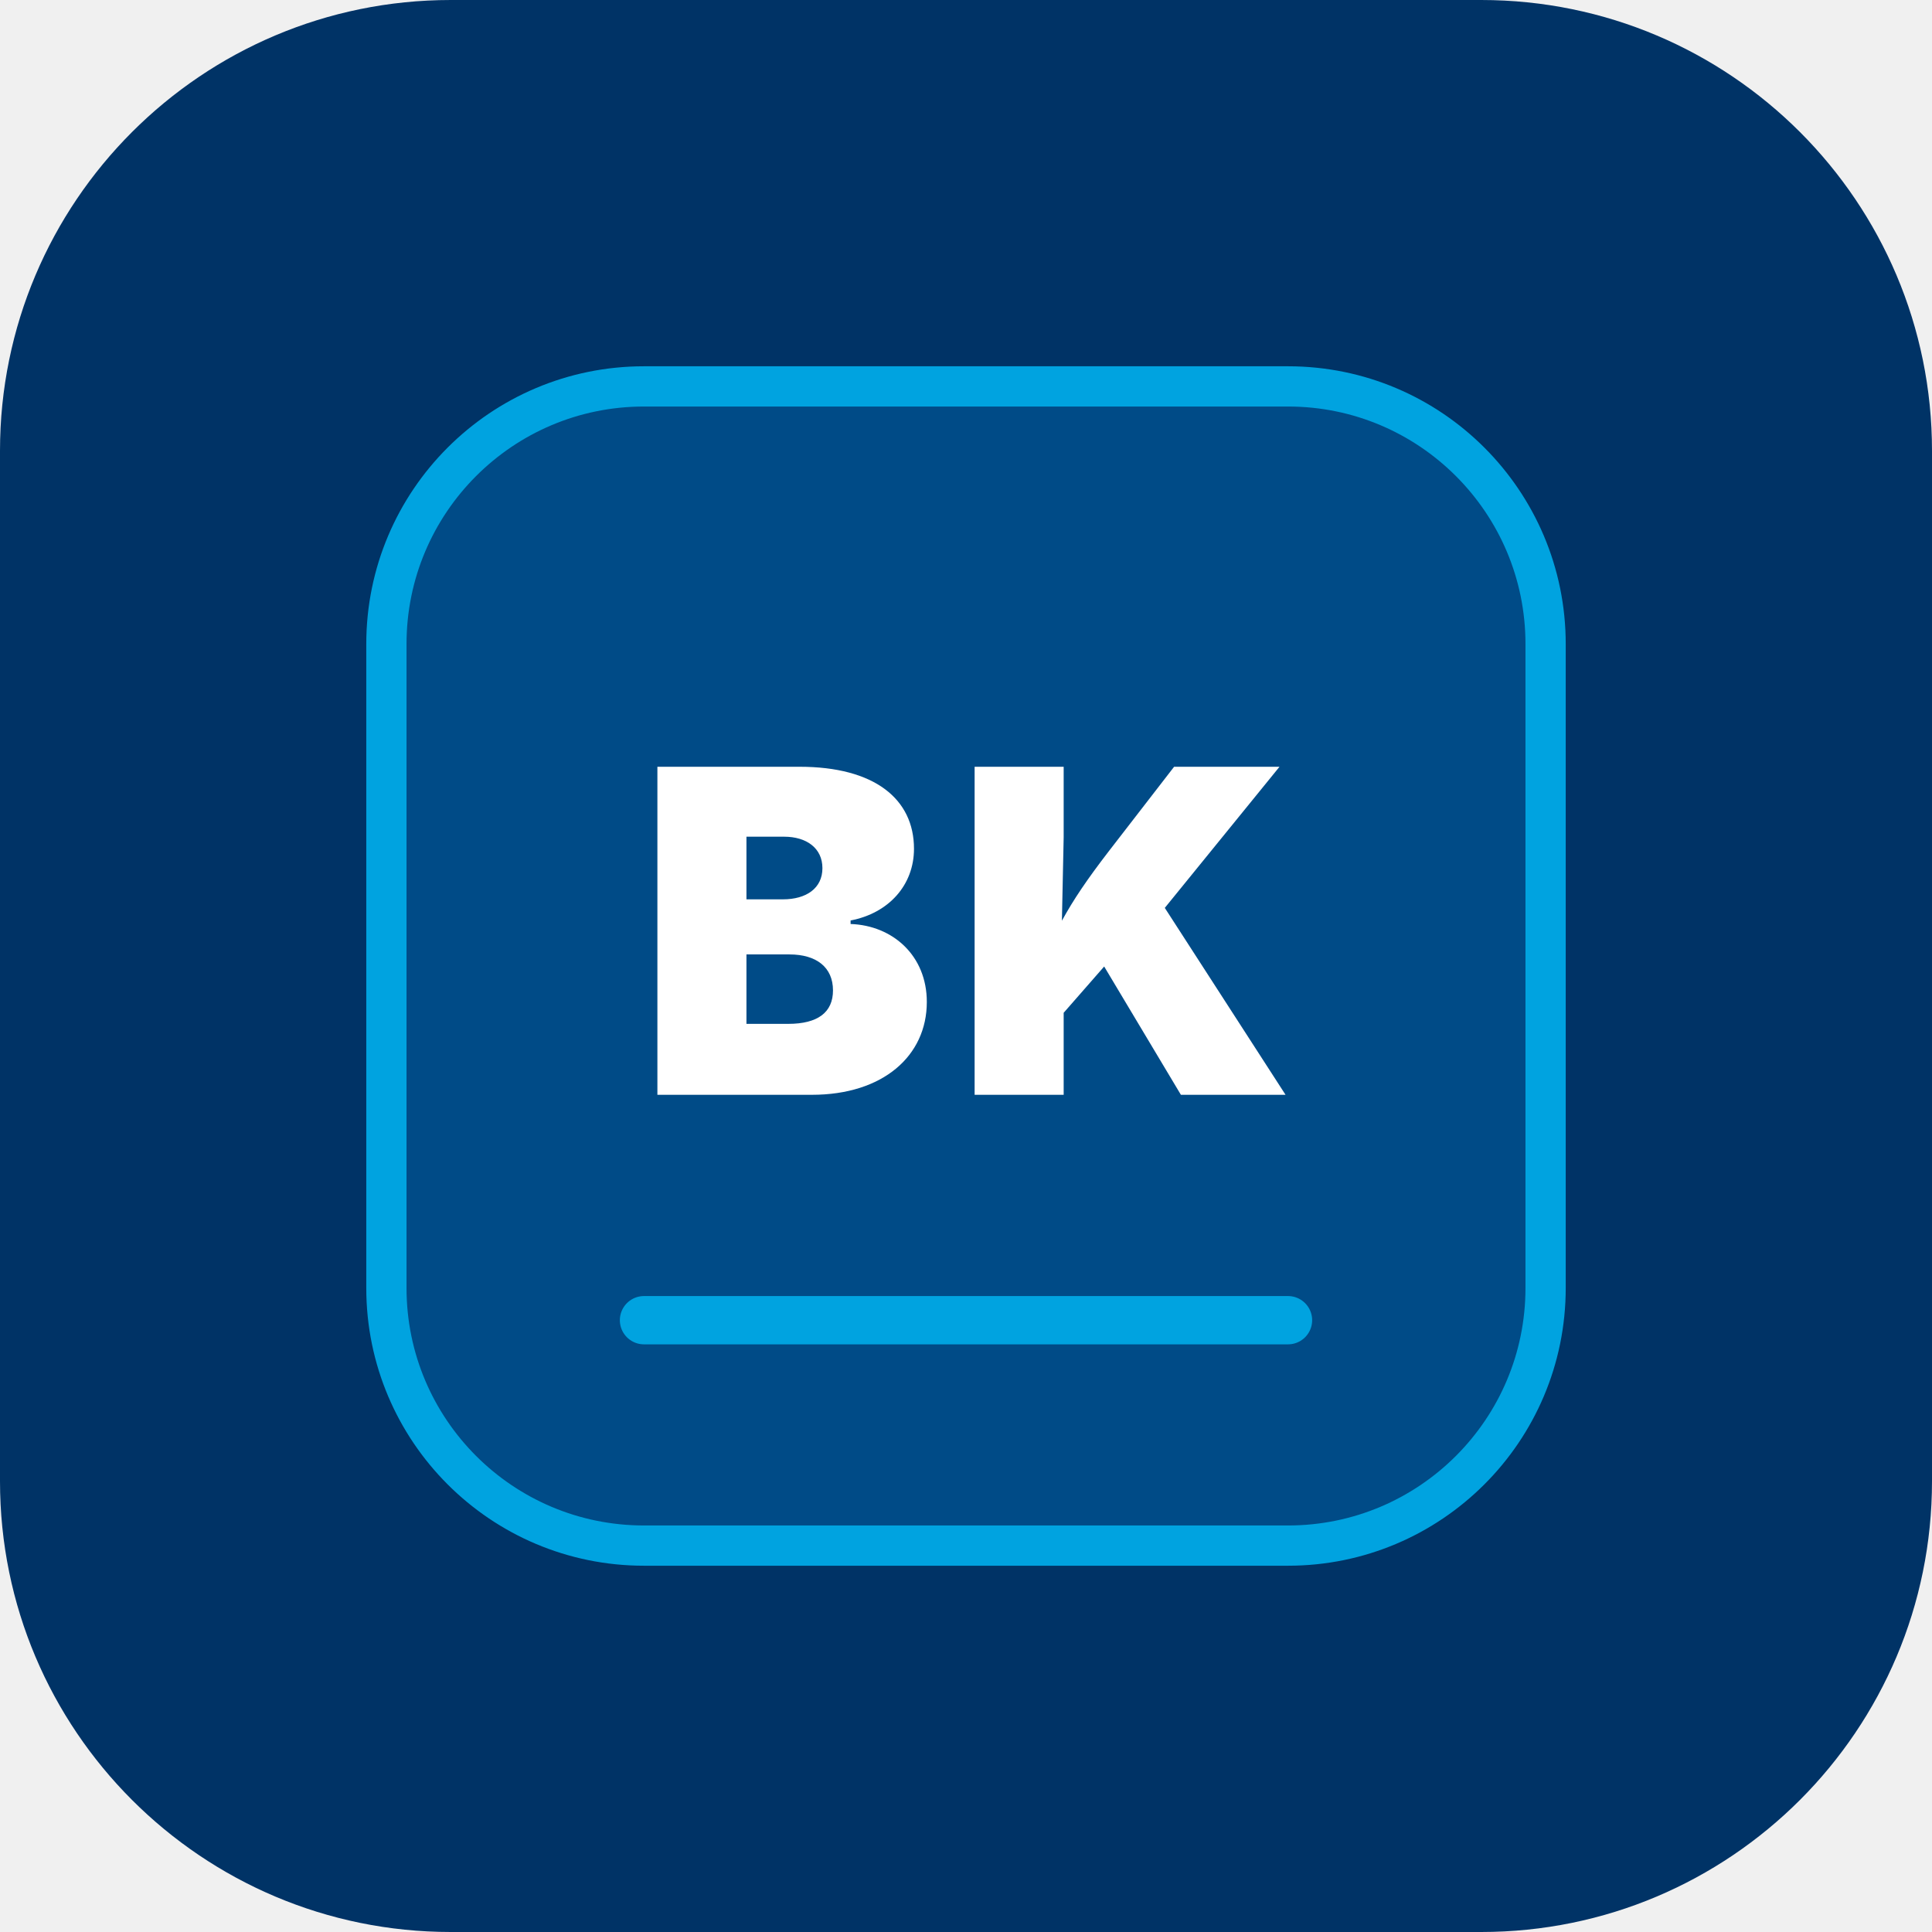
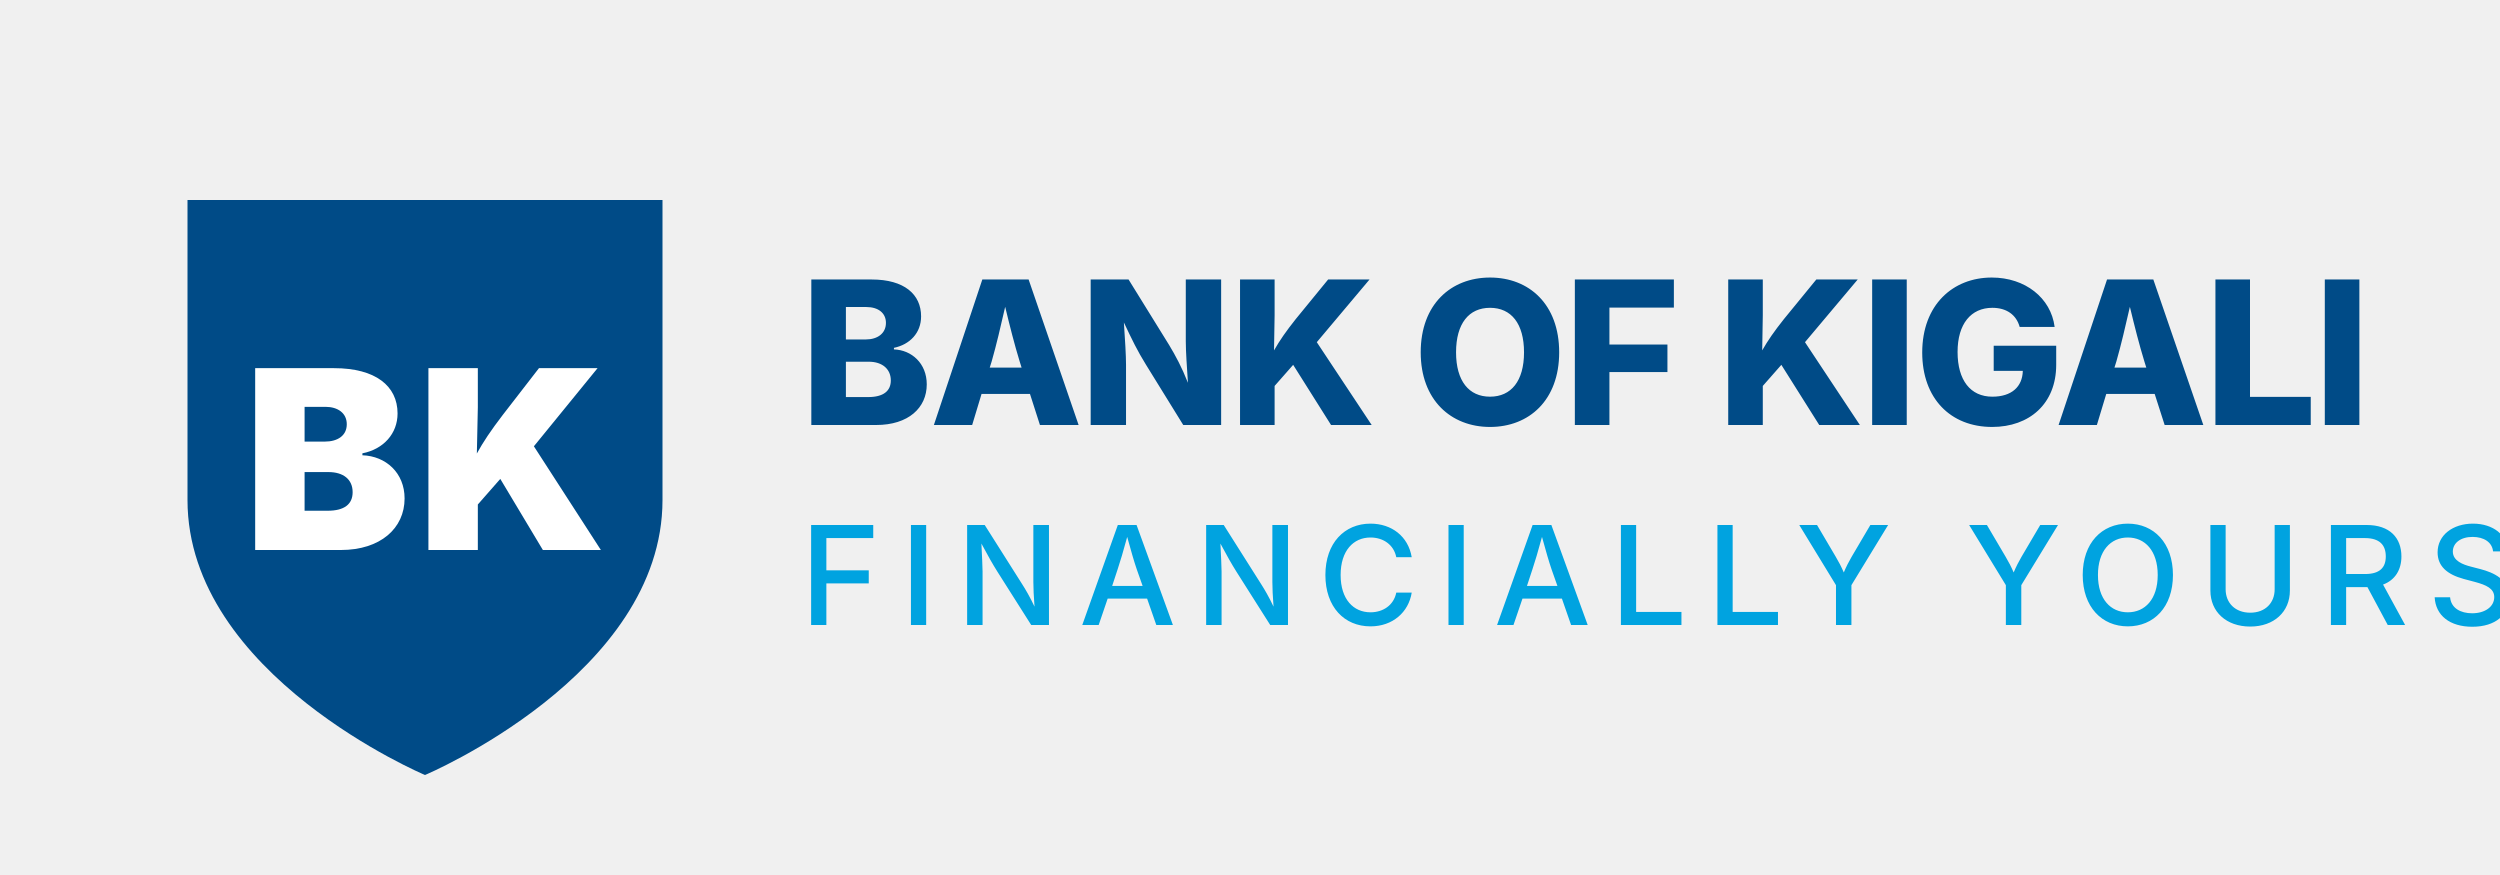
- <svg xmlns="http://www.w3.org/2000/svg" viewBox="0 0 120 120" width="100%" height="100%">
-   <rect width="120" height="120" rx="28" fill="#003366" />
-   <rect x="24" y="24" width="72" height="72" rx="16" fill="#004B87" stroke="#00A3E0" stroke-width="2.5" />
-   <text x="60" y="68" font-family="system-ui, -apple-system, sans-serif" font-weight="900" font-size="28" fill="#FFFFFF" text-anchor="middle" letter-spacing="1">BK</text>
-   <path d="M40 82h40" stroke="#00A3E0" stroke-width="3" stroke-linecap="round" />
+ <svg xmlns="http://www.w3.org/2000/svg" viewBox="0 0 200 70" width="100%" height="100%" fill="none">
+   <path d="M15 16h38v24c0 14-19 22-19 22s-19-8-19-22V16z" fill="#004B87" />
+   <text x="34" y="44" font-family="system-ui, -apple-system, sans-serif" font-weight="900" font-size="20" fill="#FFFFFF" text-anchor="middle" letter-spacing="0.5">BK</text>
+   <text x="64" y="34" font-family="system-ui, -apple-system, sans-serif" font-weight="800" font-size="16" fill="#004B87" letter-spacing="-0.3">BANK OF KIGALI</text>
+   <text x="64" y="50" font-family="system-ui, -apple-system, sans-serif" font-weight="500" font-size="11" fill="#00A3E0" letter-spacing="1.5">FINANCIALLY YOURS</text>
</svg>
